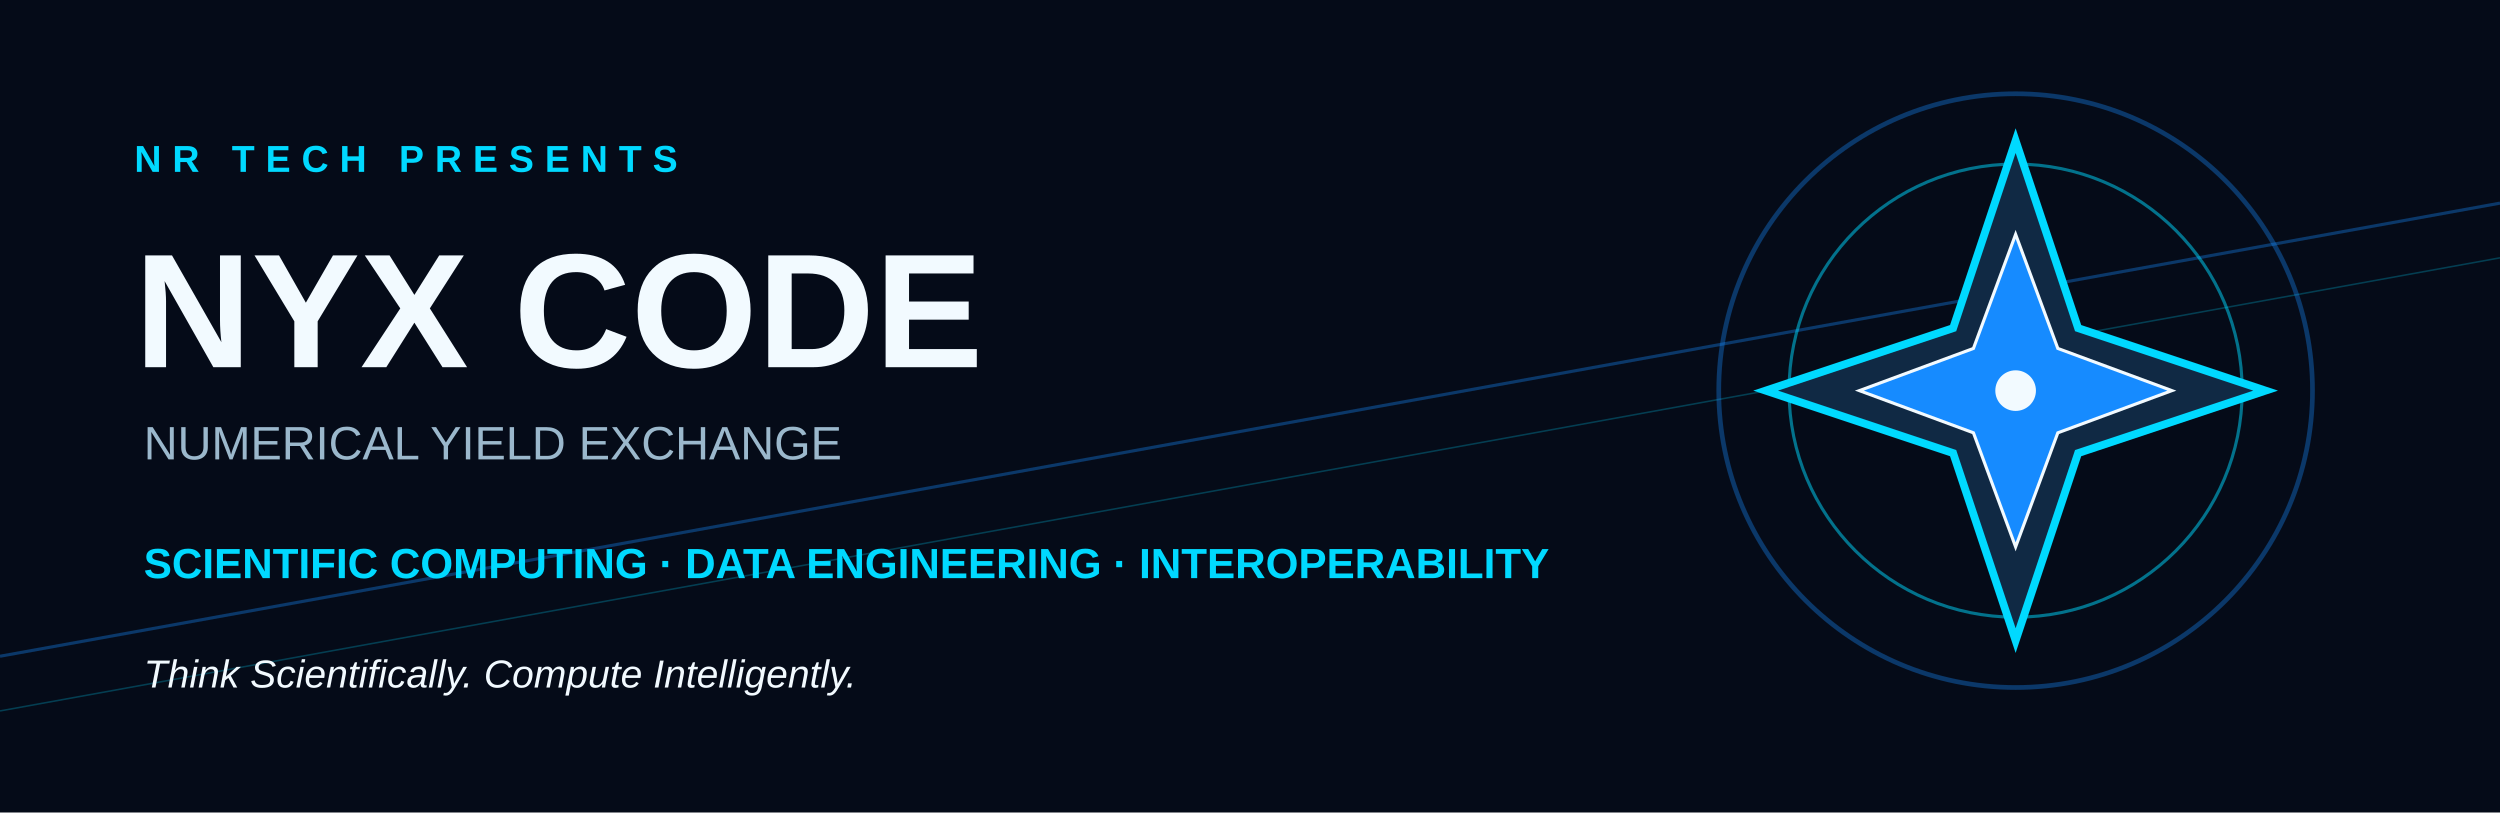
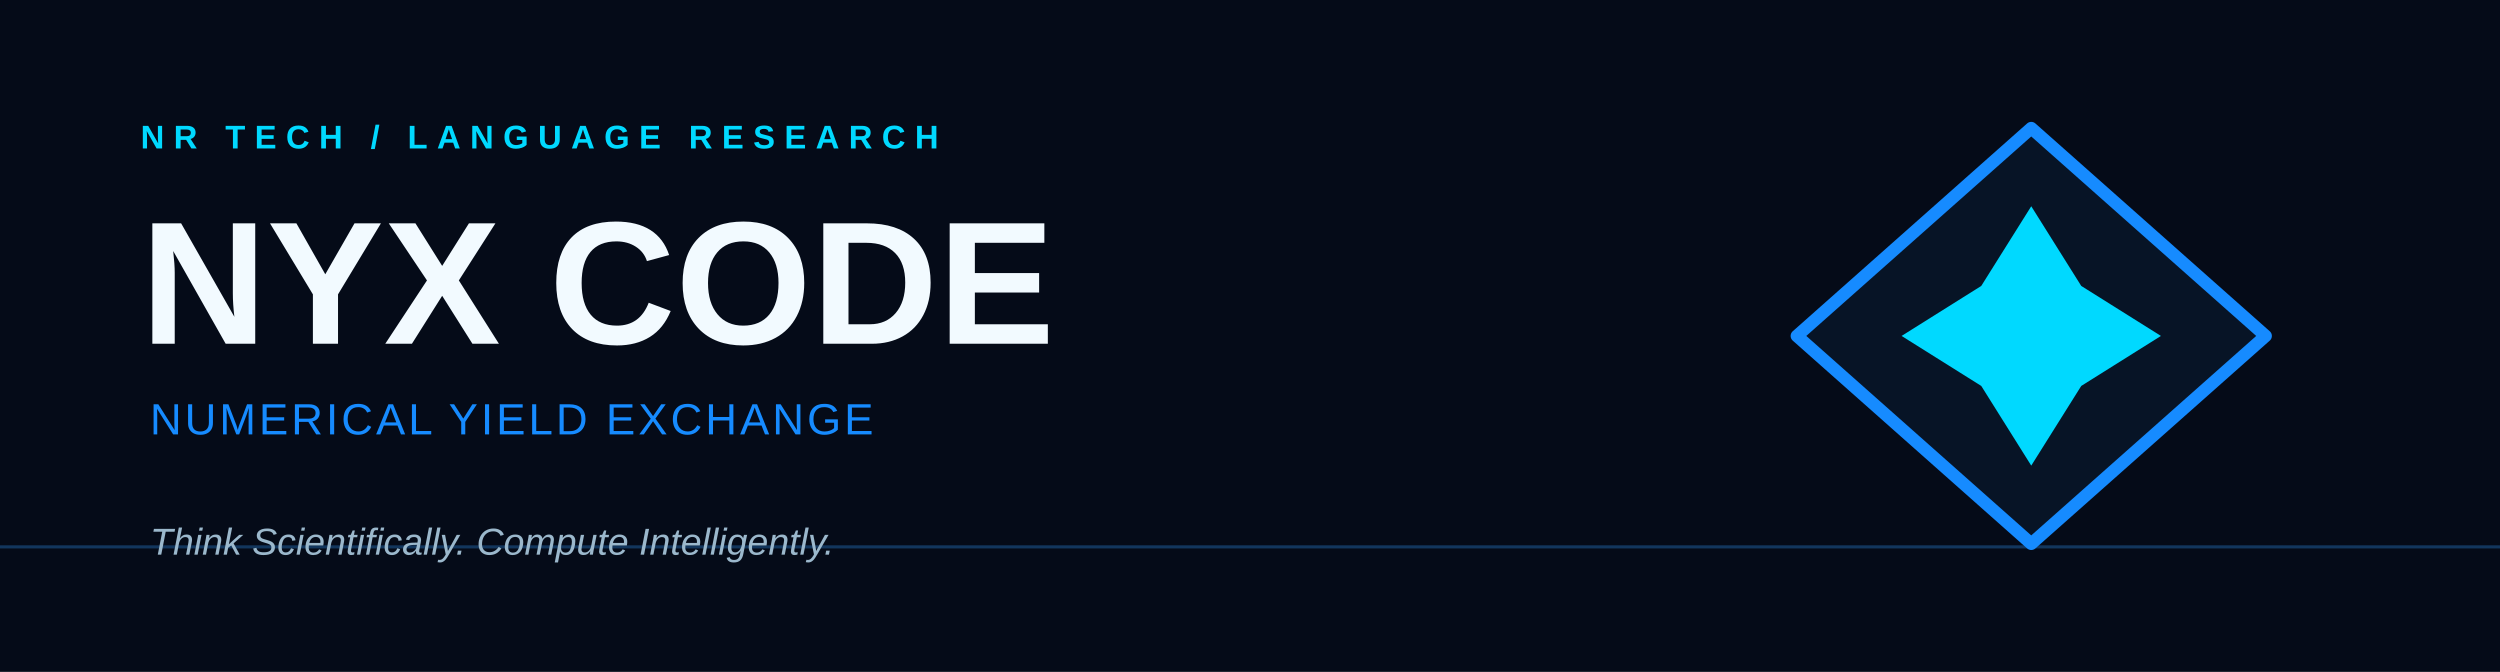
- <svg xmlns="http://www.w3.org/2000/svg" width="1600" height="520" viewBox="0 0 1600 520" role="img" aria-labelledby="title desc">
-   <rect width="1600" height="520" fill="#050B18" />
-   <path d="M0 420L1600 130" stroke="#168BFF" stroke-width="2" opacity=".35" />
-   <path d="M0 455L1600 165" stroke="#00D9FF" stroke-width="1" opacity=".25" />
-   <circle cx="1290" cy="250" r="190" fill="none" stroke="#168BFF" stroke-width="3" opacity=".35" />
-   <circle cx="1290" cy="250" r="145" fill="none" stroke="#00D9FF" stroke-width="2" opacity=".5" />
-   <path d="M1290 90L1330 210L1450 250L1330 290L1290 410L1250 290L1130 250L1250 210Z" fill="#102944" stroke="#00D9FF" stroke-width="5" />
-   <path d="M1290 150L1317 223L1390 250L1317 277L1290 350L1263 277L1190 250L1263 223Z" fill="#168BFF" stroke="#F2FAFF" stroke-width="2" />
-   <circle cx="1290" cy="250" r="13" fill="#F2FAFF" />
-   <text x="86" y="110" fill="#00D9FF" font-family="Arial,sans-serif" font-size="24" font-weight="700" letter-spacing="7">NR TECH PRESENTS</text>
-   <text x="86" y="235" fill="#F2FAFF" font-family="Arial,sans-serif" font-size="104" font-weight="700">NYX CODE</text>
-   <text x="92" y="294" fill="#9BB8CC" font-family="Arial,sans-serif" font-size="30">NUMERICAL YIELD EXCHANGE</text>
-   <text x="92" y="370" fill="#00D9FF" font-family="Arial,sans-serif" font-size="27" font-weight="700">SCIENTIFIC COMPUTING  ·  DATA ENGINEERING  ·  INTEROPERABILITY</text>
-   <text x="92" y="440" fill="#F2FAFF" font-family="Arial,sans-serif" font-size="25" font-style="italic">Think Scientifically. Compute Intelligently.</text>
+ <svg xmlns="http://www.w3.org/2000/svg" width="1600" height="430" viewBox="0 0 1600 430" role="img" aria-labelledby="t d">
+   <rect width="1600" height="430" fill="#050B18" />
+   <path d="M0 350H1600" stroke="#12365D" stroke-width="2" />
+   <text x="90" y="95" fill="#00D9FF" font-family="Arial" font-size="21" font-weight="700" letter-spacing="6">NR TECH / LANGUAGE RESEARCH</text>
+   <text x="90" y="220" fill="#F2FAFF" font-family="Arial" font-size="112" font-weight="700">NYX CODE</text>
+   <text x="96" y="278" fill="#168BFF" font-family="Arial" font-size="28" letter-spacing="2">NUMERICAL YIELD EXCHANGE</text>
+   <text x="96" y="355" fill="#9BB8CC" font-family="Arial" font-size="24" font-style="italic">Think Scientifically. Compute Intelligently.</text>
+   <path d="M1300 82 1450 215 1300 348 1150 215Z" fill="#071426" stroke="#168BFF" stroke-width="8" stroke-linejoin="round" />
+   <path d="M1300 132 1332 183 1383 215 1332 247 1300 298 1268 247 1217 215 1268 183Z" fill="#00D9FF" />
</svg>
